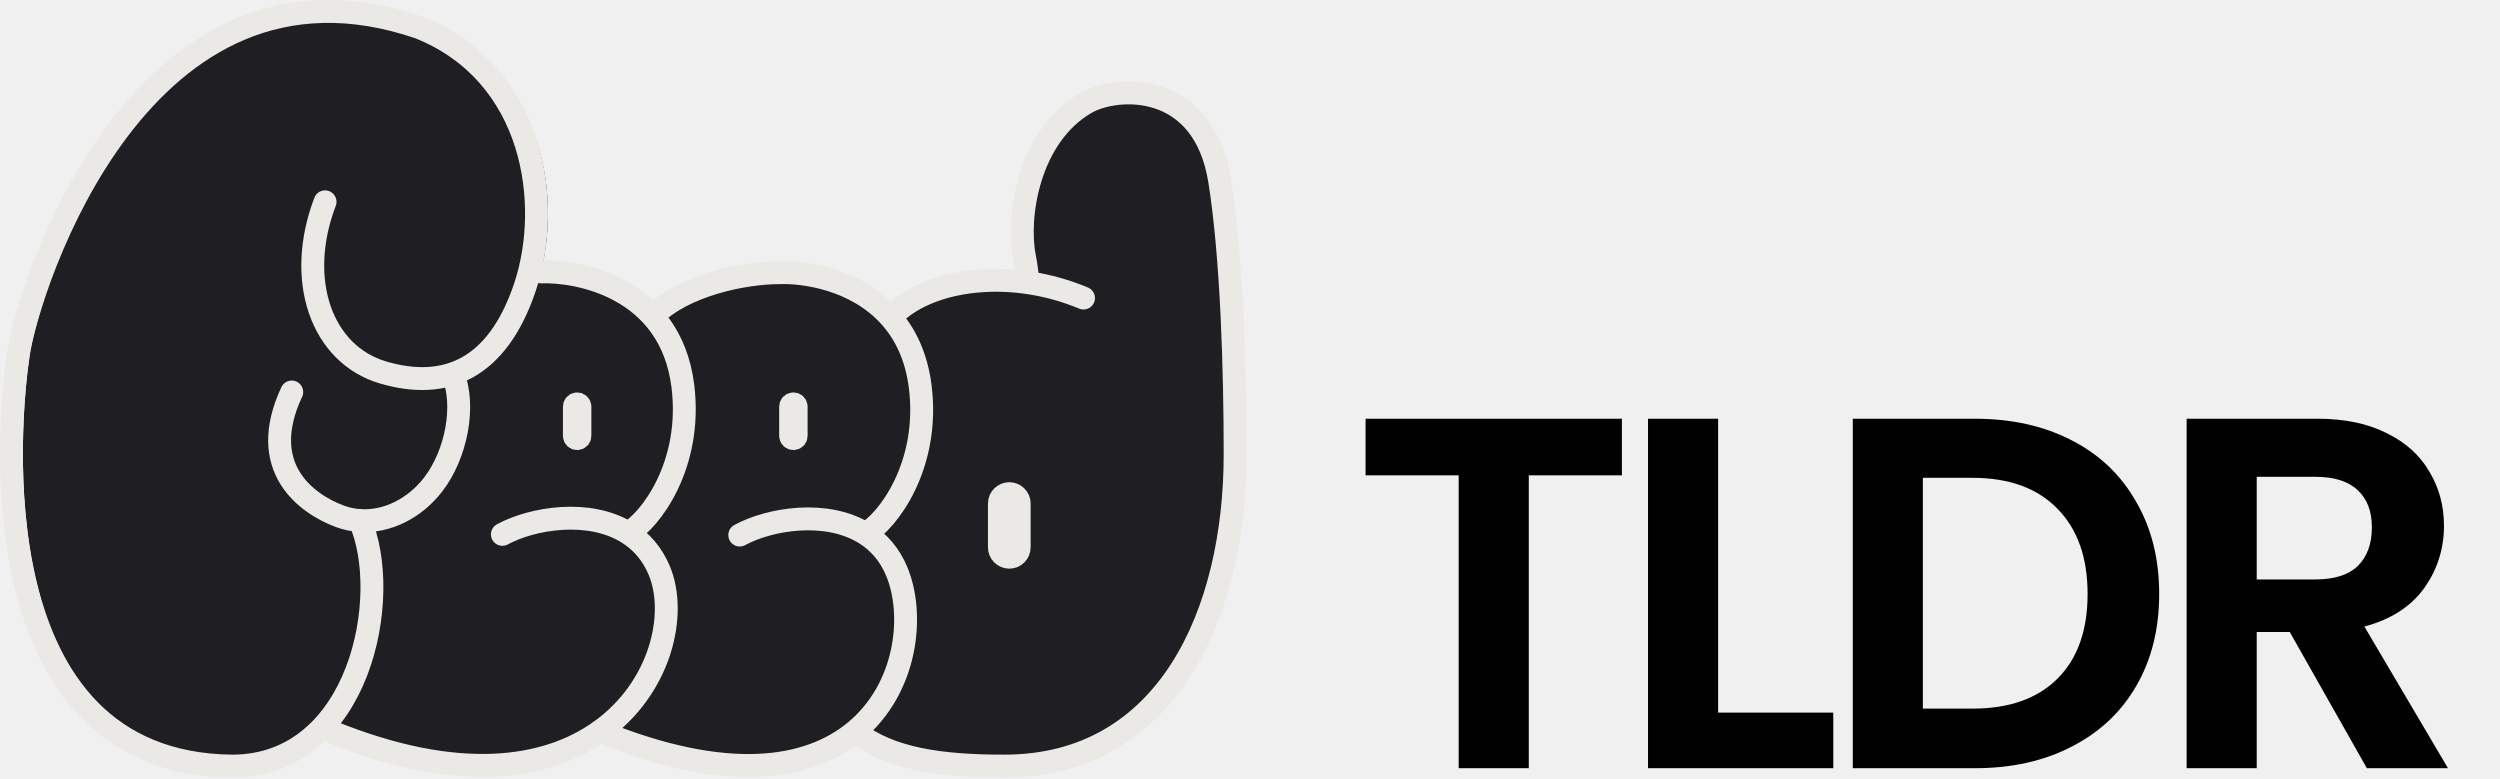
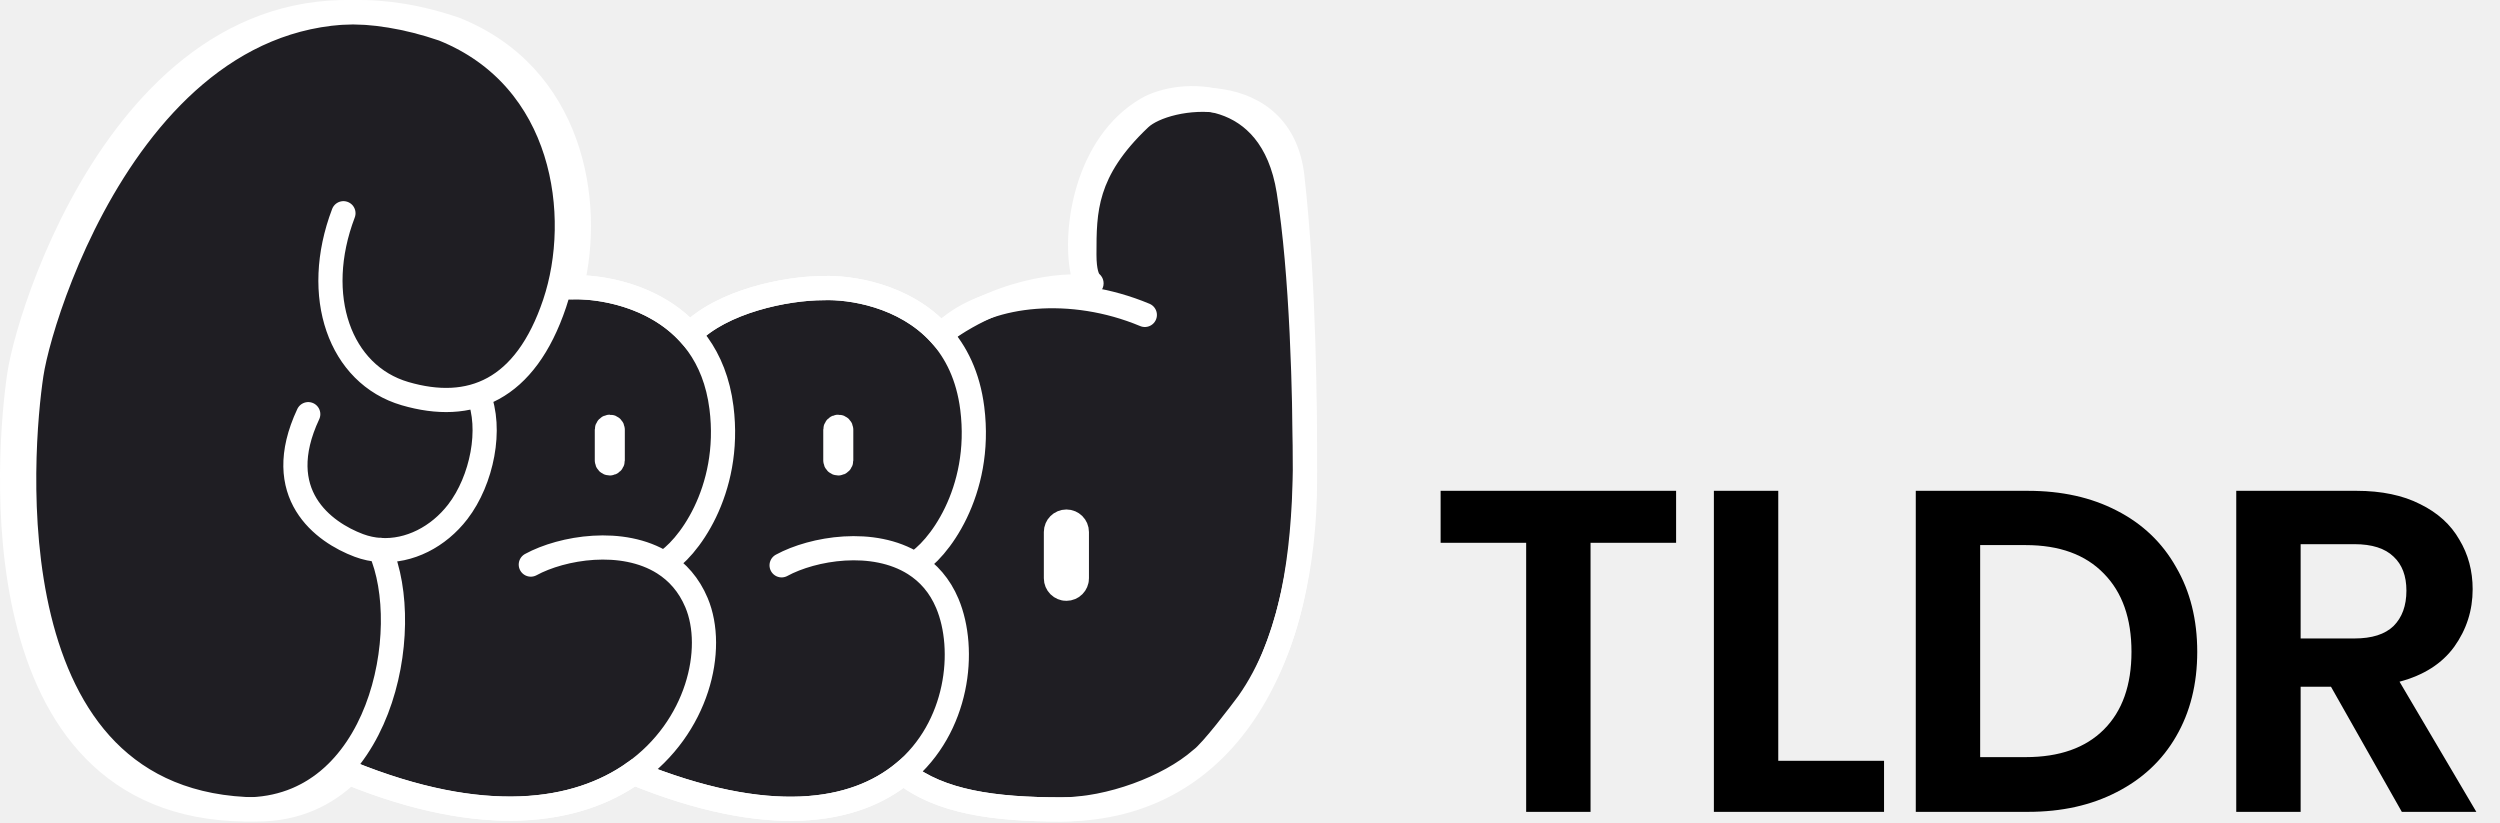
- <svg xmlns="http://www.w3.org/2000/svg" width="2185" height="680" viewBox="0 0 2185 680" fill="none">
-   <path d="M1032.5 581.5C1069.7 528.716 1078.17 458.345 1079.5 389C1079.53 340.641 1079.08 234.628 1069 146C1059.81 65.187 965.267 76.943 943 98C897 141.5 897 174.5 897 210.5C897 239.3 907.5 232.5 900.5 235.5L893.5 237C893.5 237 836 233 777.595 276.474C748.102 243.884 702.899 237.492 681.119 238.33C650.182 238.33 597.238 249.253 570.547 276.55C540.794 243.335 494.65 236.81 472.717 237.654C490.935 165.465 471.841 62.336 376.599 24.125C133.952 -58.981 35.074 249.18 25.974 309.841C16.875 370.503 -9.816 667.138 212.812 669.564C244.531 669.564 269.563 657.643 288.496 639.06C400.233 684.551 477.199 672.53 524.168 639.299C636.163 684.855 706.901 672.57 747.273 639.259C777.603 663.464 822.585 669.564 877.663 669.564C917.723 669.564 966.705 651.516 993.5 628C1002.5 621.418 1026.07 590.099 1032.5 581.5Z" fill="#1F1E23" />
-   <path d="M314.495 454.97C343.504 520.561 314.952 669.564 202.812 669.564C-19.816 667.138 6.875 370.503 15.974 309.841C25.073 249.18 123.952 -58.981 366.599 24.125C467.903 64.768 483.069 178.812 458.804 250.999C434.539 323.187 389.043 341.385 335.054 325.613C281.066 309.841 258.014 244.933 284.099 176.386M314.495 454.97L314.429 454.822M314.495 454.97C338.468 456.513 362.69 444.18 378.731 423.278C398.749 397.194 407.241 354.604 395.715 326.7M314.495 454.97C308.551 454.587 302.623 453.352 296.838 451.182C267.72 440.263 224.044 408.719 254.981 342.598" stroke="#EAE9E5" stroke-width="20" stroke-linecap="round" stroke-linejoin="round" />
-   <path d="M885.767 478.356V440.1C885.767 438.087 884.136 436.456 882.124 436.456C880.112 436.456 878.48 438.087 878.48 440.1V478.356C878.48 480.369 880.112 482 882.124 482C884.136 482 885.767 480.369 885.767 478.356Z" fill="#1F1E23" stroke="#EAE9E5" stroke-width="30.032" stroke-linecap="round" stroke-linejoin="round" />
-   <path d="M695.853 380.904V355.426C695.853 354.086 694.766 353 693.426 353C692.086 353 691 354.086 691 355.426V380.904C691 382.244 692.086 383.331 693.426 383.331C694.766 383.331 695.853 382.244 695.853 380.904Z" fill="#1F1E23" stroke="#EAE9E5" stroke-width="20" stroke-linecap="round" stroke-linejoin="round" />
-   <path d="M506.853 380.904V355.426C506.853 354.086 505.766 353 504.426 353C503.086 353 502 354.086 502 355.426V380.904C502 382.244 503.086 383.331 504.426 383.331C505.766 383.331 506.853 382.244 506.853 380.904Z" fill="#1F1E23" stroke="#EAE9E5" stroke-width="20" stroke-linecap="round" stroke-linejoin="round" />
-   <path d="M898 242.5C898 242.5 897.131 232.974 895.5 225C888.286 189.73 899 119.001 949 90.001C975.511 74.624 1051.91 69.92 1066 158C1076.72 225 1079.5 324.5 1079.5 397C1079.5 535.11 1021 669.563 877.663 669.563C822.585 669.563 777.603 663.463 747.273 639.258M472.717 237.653C504.261 236.44 585.881 250.466 596.8 337.212C605.535 406.609 567.884 455.54 548.877 465.852M548.877 465.852C514.926 444.43 464.952 452.957 439.079 467.028M548.877 465.852C560.299 473.06 569.907 483.656 576.175 498.572C592.29 536.926 577.41 601.628 524.168 639.298M524.168 639.298C524.114 639.276 524.06 639.254 524.006 639.232M524.168 639.298C477.199 672.529 400.376 684.723 288.639 639.232M524.168 639.298C636.163 684.854 706.901 672.569 747.273 639.258M747.273 639.258C747.262 639.249 747.251 639.24 747.24 639.232M646.542 467.63C672.415 453.559 722.389 445.032 756.34 466.454C767.762 473.662 777.37 484.258 783.637 499.174C799.708 537.421 792.789 601.702 747.273 639.258M756.34 466.454C775.347 456.142 812.998 407.211 804.262 337.814C800.882 310.962 790.818 291.084 777.595 276.473M777.595 276.473C748.102 243.883 702.899 237.491 681.119 238.329C650.182 238.329 597.246 249.179 570.555 276.476M777.595 276.473C777.965 276.145 778.332 275.821 778.696 275.5M777.595 276.473C777.587 276.479 777.579 276.484 777.571 276.49" stroke="#EAE9E5" stroke-width="20" stroke-linecap="round" stroke-linejoin="round" />
-   <path d="M786.508 269.999C820.008 242.884 886 235 947.001 260.5" stroke="#EAE9E5" stroke-width="20" stroke-linecap="round" />
-   <path d="M1417.55 365.975V415.422H1336.16V671.409H1274.89V415.422H1193.5V365.975H1417.55ZM1501.63 622.837H1602.27V671.409H1440.37V365.975H1501.63V622.837ZM1726.1 365.975C1758.19 365.975 1786.34 372.247 1810.56 384.791C1835.06 397.335 1853.88 415.276 1867.01 438.614C1880.42 461.66 1887.13 488.498 1887.13 519.129C1887.13 549.76 1880.42 576.599 1867.01 599.645C1853.88 622.4 1835.06 640.049 1810.56 652.593C1786.34 665.137 1758.19 671.409 1726.1 671.409H1619.33V365.975H1726.1ZM1723.92 619.337C1756 619.337 1780.8 610.585 1798.3 593.081C1815.81 575.578 1824.56 550.927 1824.56 519.129C1824.56 487.332 1815.81 462.535 1798.3 444.74C1780.8 426.653 1756 417.61 1723.92 417.61H1680.59V619.337H1723.92ZM2068.64 671.409L2001.26 552.386H1972.37V671.409H1911.11V365.975H2025.76C2049.39 365.975 2069.52 370.205 2086.15 378.665C2102.78 386.833 2115.17 398.064 2123.34 412.359C2131.8 426.361 2136.03 442.114 2136.03 459.618C2136.03 479.747 2130.2 497.98 2118.53 514.316C2106.86 530.361 2089.5 541.446 2066.46 547.573L2139.53 671.409H2068.64ZM1972.37 506.439H2023.57C2040.2 506.439 2052.6 502.501 2060.77 494.625C2068.94 486.456 2073.02 475.225 2073.02 460.931C2073.02 446.928 2068.94 436.134 2060.77 428.549C2052.6 420.673 2040.2 416.734 2023.57 416.734H1972.37V506.439Z" fill="black" />
+ <svg xmlns="http://www.w3.org/2000/svg" width="2068" height="680" viewBox="0 0 2068 680" fill="none">
+   <path d="M1032.5 581.5C1069.7 528.716 1078.17 458.345 1079.5 389C1079.53 340.641 1079.08 234.628 1069 146C1059.81 65.187 965.268 76.943 943 98C897 141.5 897 174.5 897 210.5C897 239.3 907.5 232.5 900.5 235.5L893.5 237C893.5 237 836 233 777.595 276.474C748.102 243.884 702.899 237.492 681.119 238.33C650.182 238.33 597.238 249.253 570.547 276.55C540.794 243.334 494.65 236.81 472.717 237.654C490.936 165.465 471.841 62.336 376.599 24.125C133.952 -58.981 35.074 249.18 25.974 309.841C16.875 370.503 -9.816 667.137 212.812 669.564C244.531 669.564 269.563 657.643 288.496 639.06C400.233 684.551 477.199 672.53 524.168 639.299C636.163 684.855 706.901 672.57 747.273 639.259C777.603 663.464 822.585 669.564 877.663 669.564C917.723 669.564 966.705 651.515 993.5 628C1002.5 621.418 1026.07 590.099 1032.5 581.5Z" fill="#1F1E23" />
+   <path d="M1079.5 389L1089.5 389.192C1089.5 389.129 1089.5 389.067 1089.5 389.005L1079.5 389ZM1032.5 581.5L1040.51 587.491C1040.56 587.415 1040.62 587.338 1040.67 587.261L1032.5 581.5ZM1069 146L1078.94 144.869V144.869L1069 146ZM943 98L949.871 105.266V105.266L943 98ZM900.5 235.5L902.595 245.278C903.227 245.142 903.845 244.946 904.439 244.691L900.5 235.5ZM993.5 628L987.599 619.927L987.239 620.19L986.904 620.484L993.5 628ZM747.273 639.259L753.51 631.443L747.168 626.381L740.908 631.545L747.273 639.259ZM524.168 639.299L527.936 630.036L522.863 627.973L518.392 631.136L524.168 639.299ZM212.812 669.564L212.703 679.563L212.758 679.564H212.812V669.564ZM288.496 639.06L292.267 629.798L286.181 627.321L281.491 631.923L288.496 639.06ZM25.974 309.841L16.085 308.358V308.358L25.974 309.841ZM777.595 276.474L770.18 283.184L776.277 289.921L783.566 284.496L777.595 276.474ZM893.5 237L892.806 246.976L894.215 247.074L895.595 246.778L893.5 237ZM681.119 238.33V248.33H681.312L681.504 248.322L681.119 238.33ZM376.599 24.125L380.322 14.844L380.083 14.748L379.839 14.665L376.599 24.125ZM472.717 237.654L463.021 235.207L459.752 248.16L473.101 247.646L472.717 237.654ZM570.547 276.55L563.098 283.222L570.227 291.181L577.697 283.541L570.547 276.55ZM1079.5 389L1069.5 388.808C1068.18 457.936 1059.66 525.604 1024.33 575.739L1032.5 581.5L1040.67 587.261C1079.74 531.828 1088.16 458.755 1089.5 389.192L1079.5 389ZM1069 146L1059.06 147.13C1069.08 235.122 1069.53 340.608 1069.5 388.994L1079.5 389L1089.5 389.005C1089.53 340.675 1089.09 234.134 1078.94 144.869L1069 146ZM943 98L949.871 105.266C953.603 101.736 961.724 97.606 973.037 94.996C984.065 92.452 996.935 91.637 1009.28 93.666C1021.61 95.692 1032.98 100.468 1041.69 108.711C1050.29 116.844 1057 128.994 1059.06 147.13L1069 146L1078.94 144.869C1076.4 122.6 1067.84 105.914 1055.44 94.18C1043.14 82.557 1027.77 76.436 1012.52 73.931C997.302 71.429 981.788 72.451 968.54 75.508C955.578 78.499 943.53 83.735 936.129 90.734L943 98ZM897 210.5H907C907 192.327 907.067 176.58 912.285 160.077C917.424 143.821 927.844 126.095 949.871 105.266L943 98L936.129 90.734C912.156 113.405 899.576 133.929 893.215 154.048C886.933 173.92 887 192.673 887 210.5H897ZM900.5 235.5L904.439 244.691C905.354 244.299 905.249 244.37 906.163 243.994C906.298 243.938 907.247 243.566 908.213 242.94C908.823 242.544 912.906 239.885 912.906 234.378C912.906 231.977 912.064 230.189 911.515 229.248C910.974 228.318 910.4 227.675 910.152 227.405C909.87 227.099 909.618 226.86 909.519 226.766C909.43 226.682 909.281 226.544 909.279 226.542C909.19 226.46 909.257 226.521 909.301 226.578C909.502 226.839 907 223.954 907 210.5H897H887C887 225.846 889.748 233.961 893.449 238.772C894.368 239.967 895.2 240.762 895.659 241.188C896.034 241.536 895.7 241.236 895.429 240.941C895.255 240.753 894.74 240.183 894.237 239.321C893.728 238.447 892.906 236.72 892.906 234.378C892.906 228.988 896.907 226.434 897.339 226.154C898.128 225.643 898.803 225.395 898.556 225.497C898.436 225.546 898.379 225.567 897.927 225.746C897.566 225.889 897.108 226.074 896.561 226.308L900.5 235.5ZM993.5 628L986.904 620.484C962.071 642.277 915.485 659.564 877.663 659.564V669.564V679.564C919.96 679.564 971.339 660.754 1000.1 635.516L993.5 628ZM877.663 669.564V659.564C822.64 659.564 780.89 653.292 753.51 631.443L747.273 639.259L741.035 647.075C774.317 673.635 822.531 679.564 877.663 679.564V669.564ZM747.273 639.259L740.908 631.545C704.564 661.533 638.247 674.908 527.936 630.036L524.168 639.299L520.4 648.562C634.079 694.803 709.237 683.607 753.637 646.972L747.273 639.259ZM212.812 669.564V679.564C247.302 679.564 274.809 666.506 295.501 646.197L288.496 639.06L281.491 631.923C264.317 648.78 241.76 659.564 212.812 659.564V669.564ZM25.974 309.841L16.085 308.358C11.466 339.155 2.306 429.995 22.78 513.911C33.036 555.943 50.916 597.042 81.294 627.882C111.924 658.977 154.573 678.93 212.703 679.563L212.812 669.564L212.921 659.565C159.737 658.985 122.237 640.948 95.542 613.847C68.595 586.489 51.974 549.184 42.211 509.17C22.649 428.997 31.384 341.189 35.864 311.325L25.974 309.841ZM524.168 639.299L518.392 631.136C475.096 661.768 402 674.474 292.267 629.798L288.496 639.06L284.725 648.322C398.466 694.629 479.302 683.292 529.944 647.462L524.168 639.299ZM777.595 276.474L783.566 284.496C811.367 263.802 838.911 254.434 859.454 250.231C869.726 248.13 878.224 247.325 884.085 247.043C887.014 246.901 889.279 246.89 890.77 246.912C891.516 246.923 892.067 246.942 892.411 246.956C892.583 246.964 892.703 246.97 892.77 246.974C892.803 246.976 892.823 246.977 892.829 246.977C892.832 246.978 892.831 246.977 892.828 246.977C892.826 246.977 892.823 246.977 892.819 246.977C892.818 246.977 892.814 246.976 892.813 246.976C892.81 246.976 892.806 246.976 893.5 237C894.194 227.024 894.19 227.024 894.185 227.023C894.184 227.023 894.179 227.023 894.175 227.023C894.168 227.022 894.16 227.022 894.151 227.021C894.133 227.02 894.112 227.019 894.087 227.017C894.038 227.014 893.974 227.01 893.897 227.006C893.742 226.997 893.532 226.986 893.269 226.975C892.742 226.952 892.001 226.928 891.06 226.914C889.179 226.887 886.495 226.903 883.121 227.066C876.376 227.391 866.849 228.304 855.445 230.637C832.637 235.303 802.228 245.672 771.624 268.452L777.595 276.474ZM681.119 238.33L681.504 248.322C701.842 247.54 743.506 253.708 770.18 283.184L777.595 276.474L785.01 269.764C752.699 234.06 703.956 227.444 680.735 228.337L681.119 238.33ZM376.599 24.125L372.875 33.406C461.611 69.007 480.579 165.634 463.021 235.207L472.717 237.654L482.413 240.101C501.292 165.295 482.071 55.666 380.322 14.844L376.599 24.125ZM681.119 238.33V228.33C664.649 228.33 642.71 231.211 621.362 237.627C600.155 244 578.42 254.194 563.397 269.559L570.547 276.55L577.697 283.541C589.364 271.609 607.447 262.692 627.119 256.78C646.651 250.91 666.652 248.33 681.119 248.33V238.33ZM472.717 237.654L473.101 247.646C493.603 246.858 536.173 253.163 563.098 283.222L570.547 276.55L577.995 269.878C545.416 233.506 495.697 226.762 472.333 227.661L472.717 237.654ZM376.599 24.125L379.839 14.665C316.999 -6.858 262.794 -3.197 216.878 15.947C171.202 34.992 134.505 69.022 105.733 107.035C48.373 182.818 20.839 276.663 16.085 308.358L25.974 309.841L35.864 311.325C40.209 282.358 66.664 191.791 121.68 119.105C149.096 82.884 183.183 51.665 224.575 34.407C265.727 17.249 314.875 13.555 373.358 33.586L376.599 24.125ZM900.5 235.5L898.405 225.722L891.405 227.222L893.5 237L895.595 246.778L902.595 245.278L900.5 235.5ZM1032.5 581.5L1024.49 575.509C1021.29 579.792 1013.88 589.656 1006.17 599.241C1002.31 604.039 998.445 608.688 995.035 612.499C991.448 616.508 988.907 618.97 987.599 619.927L993.5 628L999.401 636.073C1002.59 633.739 1006.38 629.818 1009.94 625.835C1013.68 621.654 1017.79 616.701 1021.76 611.772C1029.69 601.902 1037.28 591.807 1040.51 587.491L1032.5 581.5Z" fill="white" />
+   <path d="M314.495 454.97C343.504 520.561 314.952 669.564 202.812 669.564C-19.816 667.137 6.875 370.503 15.974 309.841C25.074 249.18 123.952 -58.981 366.599 24.125C467.903 64.768 483.069 178.812 458.804 250.999C434.54 323.186 389.043 341.385 335.055 325.613C281.066 309.841 258.014 244.933 284.099 176.385M314.495 454.97L314.43 454.822M314.495 454.97C338.469 456.513 362.69 444.18 378.731 423.278C398.749 397.194 407.241 354.604 395.716 326.7M314.495 454.97C308.551 454.587 302.623 453.352 296.838 451.182C267.72 440.263 224.044 408.719 254.981 342.598" stroke="white" stroke-width="20" stroke-linecap="round" stroke-linejoin="round" />
+   <path d="M885.768 478.356V440.099C885.768 438.087 884.136 436.456 882.124 436.456C880.112 436.456 878.48 438.087 878.48 440.099V478.356C878.48 480.369 880.112 482 882.124 482C884.136 482 885.768 480.369 885.768 478.356Z" fill="#1F1E23" stroke="white" stroke-width="30.032" stroke-linecap="round" stroke-linejoin="round" />
+   <path d="M695.853 380.904V355.426C695.853 354.086 694.767 353 693.427 353C692.086 353 691 354.086 691 355.426V380.904C691 382.244 692.086 383.331 693.427 383.331C694.767 383.331 695.853 382.244 695.853 380.904Z" fill="#1F1E23" stroke="white" stroke-width="20" stroke-linecap="round" stroke-linejoin="round" />
+   <path d="M506.853 380.904V355.426C506.853 354.086 505.767 353 504.427 353C503.086 353 502 354.086 502 355.426V380.904C502 382.244 503.086 383.331 504.427 383.331C505.767 383.331 506.853 382.244 506.853 380.904Z" fill="#1F1E23" stroke="white" stroke-width="20" stroke-linecap="round" stroke-linejoin="round" />
+   <path d="M898 242.5C898 242.5 897.131 232.974 895.5 225C888.286 189.73 899 119 949 90C975.511 74.624 1051.91 69.92 1066 158C1076.72 225 1079.5 324.5 1079.5 397C1079.5 535.11 1021 669.563 877.663 669.563C822.585 669.563 777.603 663.462 747.273 639.257M472.717 237.653C504.261 236.44 585.881 250.466 596.8 337.212C605.535 406.609 567.884 455.54 548.877 465.852M548.877 465.852C514.926 444.43 464.952 452.957 439.08 467.028M548.877 465.852C560.299 473.059 569.908 483.656 576.175 498.572C592.29 536.925 577.41 601.628 524.168 639.298M524.168 639.298C524.114 639.276 524.06 639.254 524.006 639.232M524.168 639.298C477.199 672.529 400.376 684.723 288.639 639.232M524.168 639.298C636.163 684.854 706.901 672.569 747.273 639.257M747.273 639.257C747.262 639.249 747.251 639.24 747.241 639.232M646.542 467.63C672.415 453.559 722.389 445.032 756.34 466.454C767.762 473.661 777.37 484.258 783.638 499.174C799.708 537.421 792.789 601.702 747.273 639.257M756.34 466.454C775.347 456.142 812.998 407.211 804.263 337.814C800.883 310.961 790.818 291.084 777.595 276.473M777.595 276.473C748.102 243.883 702.899 237.491 681.119 238.329C650.182 238.329 597.246 249.179 570.555 276.476M777.595 276.473C777.965 276.145 778.332 275.821 778.696 275.5M777.595 276.473C777.587 276.479 777.579 276.484 777.571 276.49" stroke="white" stroke-width="20" stroke-linecap="round" stroke-linejoin="round" />
+   <path d="M786.508 269.999C820.008 242.883 886 235 947.001 260.5" stroke="white" stroke-width="20" stroke-linecap="round" />
+   <path d="M1386.47 406.01V449.001H1315.7V671.564H1262.44V449.001H1191.68V406.01H1386.47ZM1470.98 629.334H1558.48V671.564H1417.72V406.01H1470.98V629.334ZM1677.56 406.01C1705.46 406.01 1729.93 411.463 1750.99 422.37C1772.29 433.276 1788.65 448.874 1800.06 469.165C1811.73 489.202 1817.56 512.536 1817.56 539.168C1817.56 565.799 1811.73 589.133 1800.06 609.17C1788.65 628.954 1772.29 644.298 1750.99 655.205C1729.93 666.111 1705.46 671.564 1677.56 671.564H1584.73V406.01H1677.56ZM1675.66 626.29C1703.56 626.29 1725.12 618.681 1740.33 603.463C1755.55 588.245 1763.16 566.813 1763.16 539.168C1763.16 511.522 1755.55 489.963 1740.33 474.491C1725.12 458.766 1703.56 450.903 1675.66 450.903H1637.99V626.29H1675.66ZM1986.79 671.564L1928.2 568.082H1903.09V671.564H1849.83V406.01H1949.5C1970.05 406.01 1987.55 409.688 2002.01 417.043C2016.46 424.145 2027.24 433.91 2034.34 446.338C2041.7 458.512 2045.38 472.208 2045.38 487.426C2045.38 504.927 2040.3 520.779 2030.16 534.983C2020.01 548.932 2004.92 558.57 1984.89 563.897L2048.42 671.564H1986.79ZM1903.09 528.134H1947.6C1962.06 528.134 1972.84 524.71 1979.94 517.862C1987.04 510.761 1990.59 500.996 1990.59 488.568C1990.59 476.393 1987.04 467.009 1979.94 460.415C1972.84 453.566 1962.06 450.142 1947.6 450.142H1903.09V528.134Z" fill="black" />
</svg>
